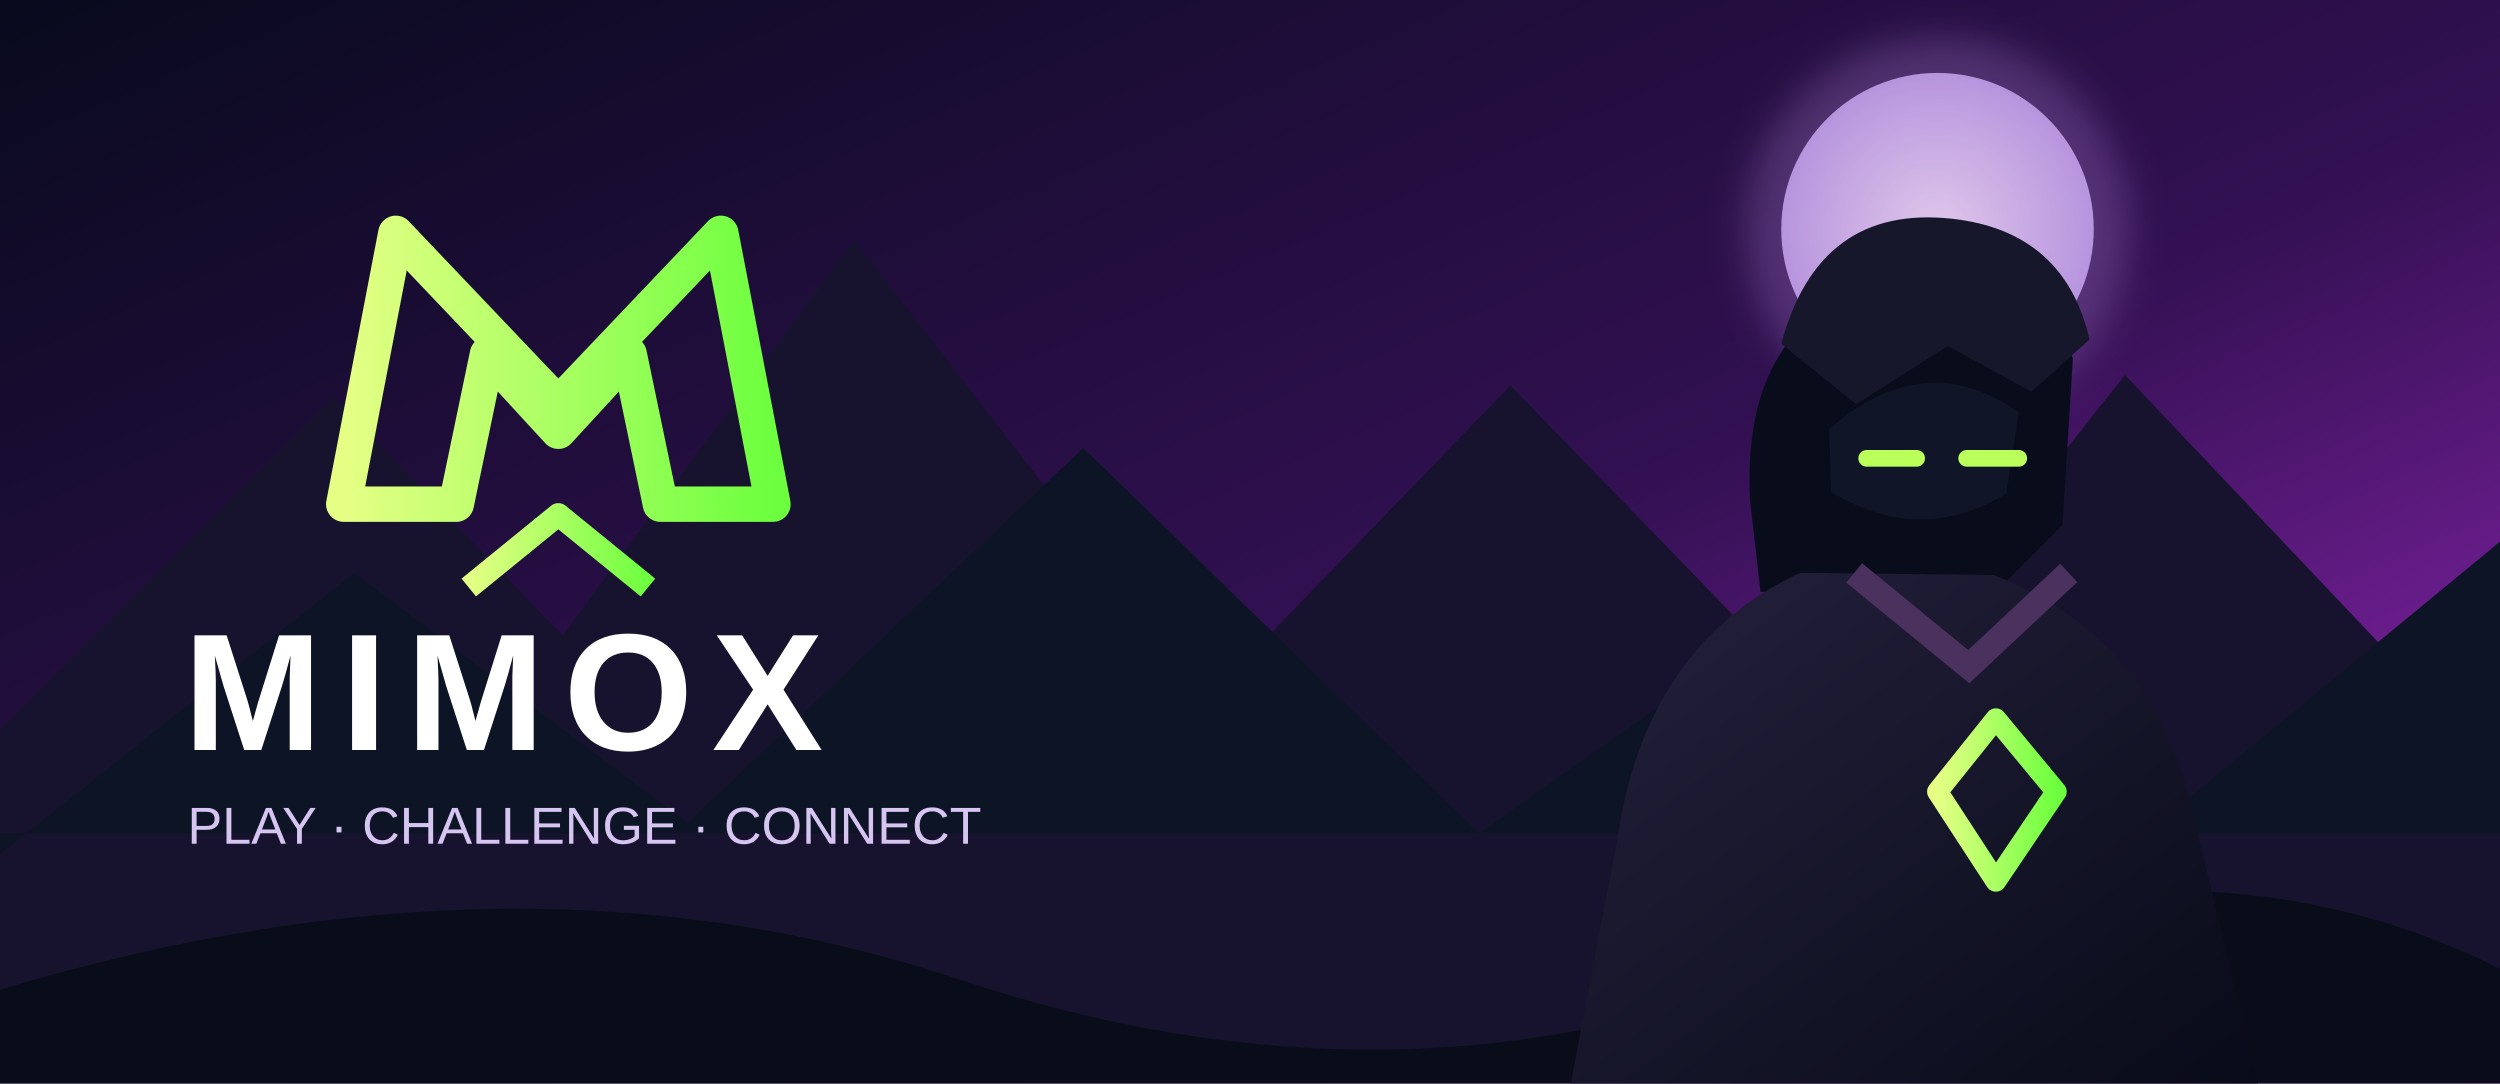
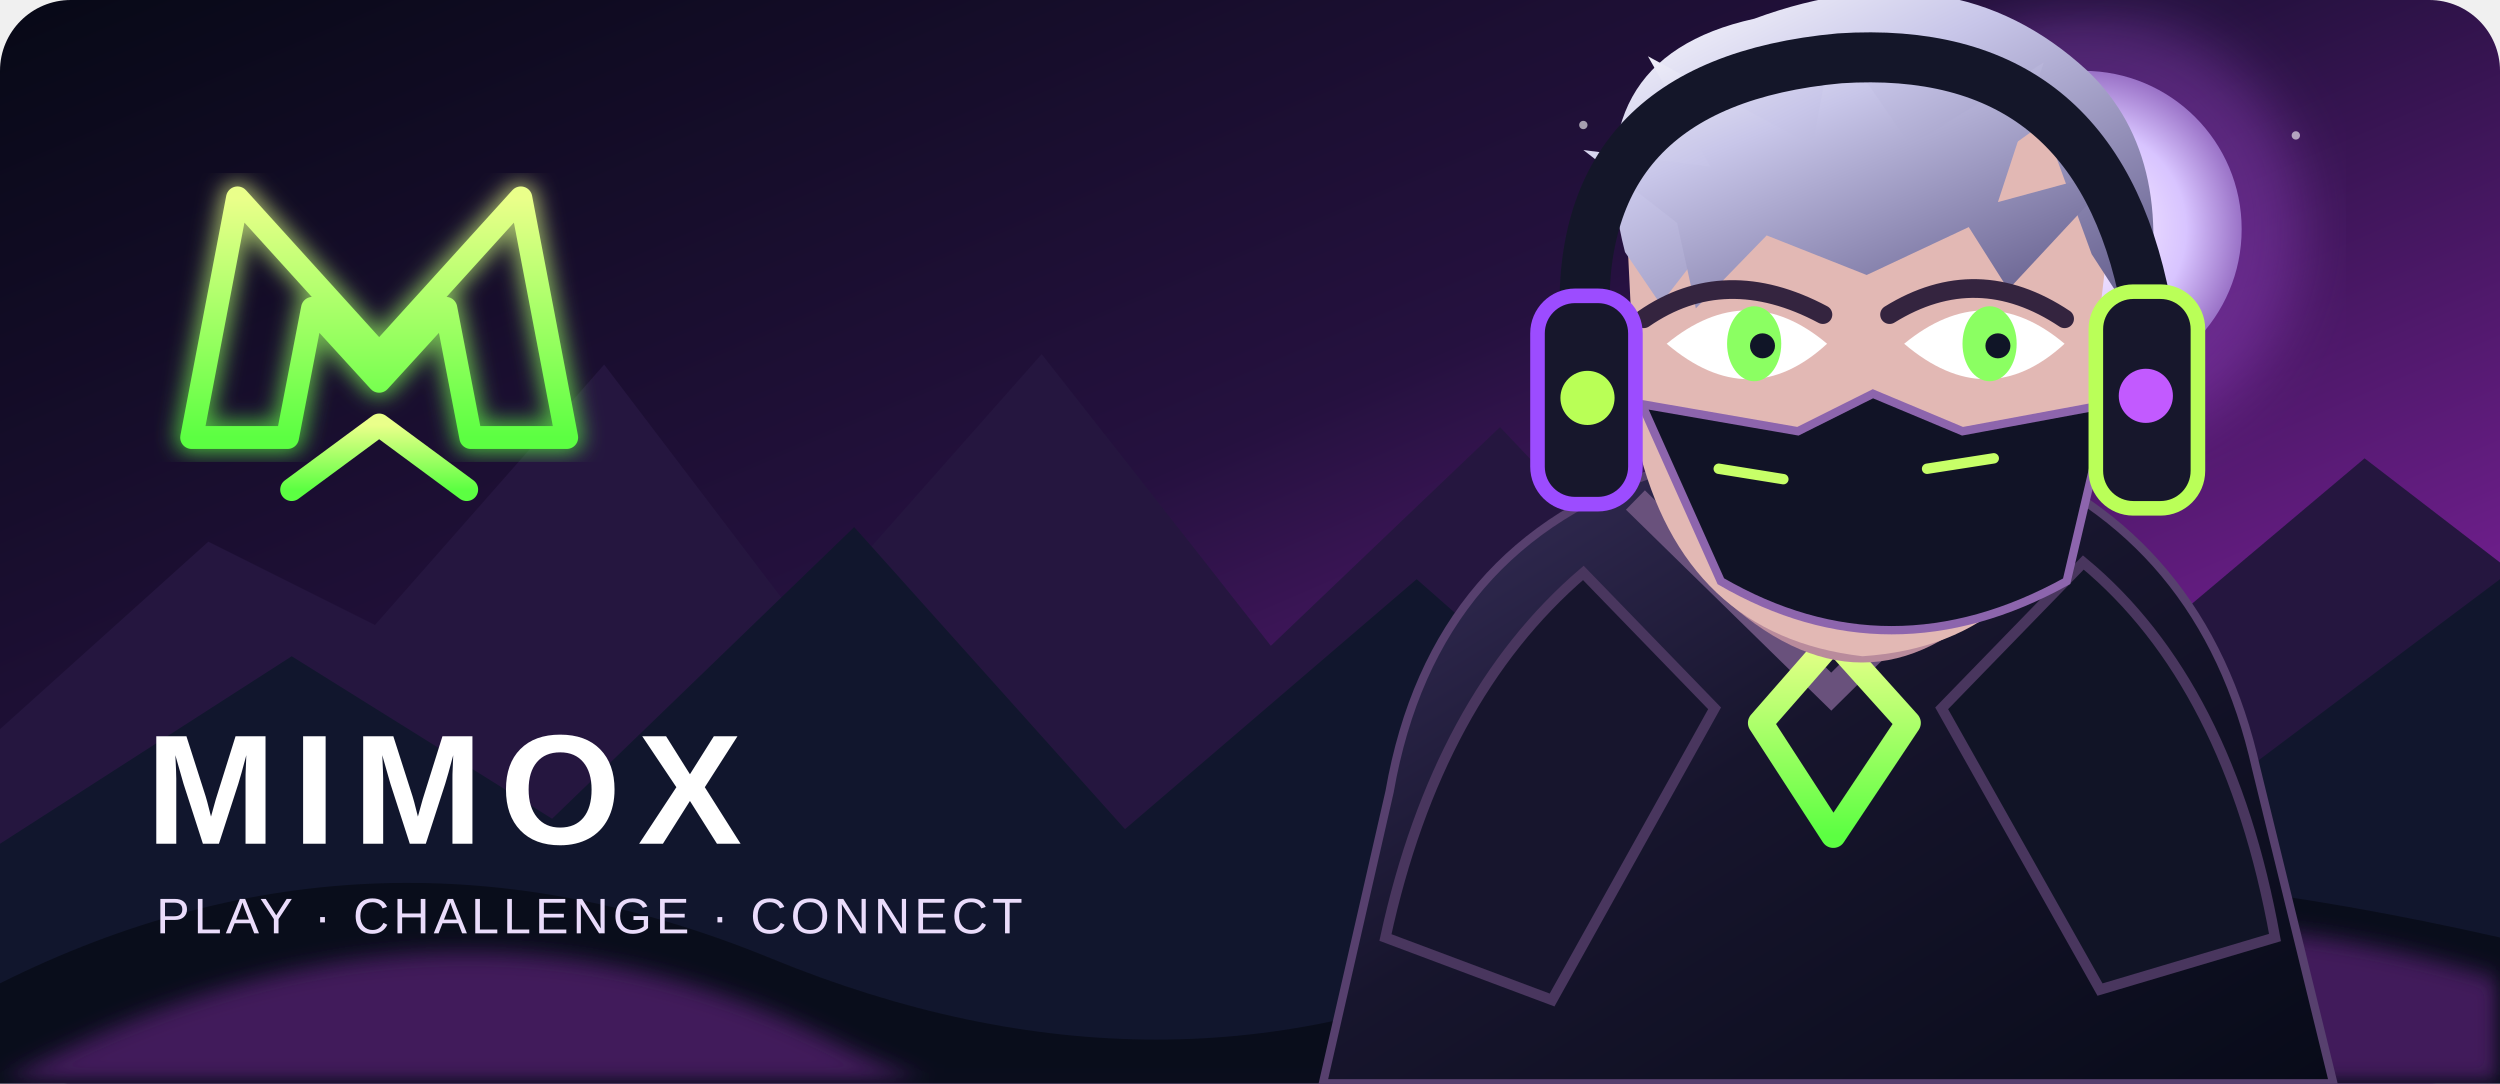
<svg xmlns="http://www.w3.org/2000/svg" viewBox="0 0 1200 520">
  <defs>
-     <linearGradient id="sky" x2="1" y2="1">
-       <stop stop-color="#080a1d" />
-       <stop offset=".55" stop-color="#321052" />
-       <stop offset="1" stop-color="#a32ac7" />
+     <linearGradient id="bg" x2="1" y2="1">
+       <stop stop-color="#070916" />
+       <stop offset=".45" stop-color="#25113f" />
+       <stop offset="1" stop-color="#a528c5" />
    </linearGradient>
    <radialGradient id="moon">
-       <stop stop-color="#fff1ff" />
-       <stop offset="1" stop-color="#c5a6ed" />
+       <stop stop-color="#fff7ff" />
+       <stop offset=".65" stop-color="#d8c4ff" />
+       <stop offset="1" stop-color="#9a72c7" />
    </radialGradient>
+     <linearGradient id="hair" x2=".8" y2="1">
+       <stop stop-color="#fff" />
+       <stop offset=".38" stop-color="#c8c6e9" />
+       <stop offset="1" stop-color="#67618f" />
+     </linearGradient>
    <linearGradient id="coat" x2="1" y2="1">
-       <stop stop-color="#25213d" />
-       <stop offset="1" stop-color="#080b18" />
+       <stop stop-color="#3a315e" />
+       <stop offset=".45" stop-color="#17152d" />
+       <stop offset="1" stop-color="#080b19" />
    </linearGradient>
-     <linearGradient id="lime">
-       <stop stop-color="#e5ff85" />
-       <stop offset="1" stop-color="#6dff3f" />
+     <linearGradient id="lime" x2="0" y2="1">
+       <stop stop-color="#eaff8a" />
+       <stop offset="1" stop-color="#5cff42" />
+     </linearGradient>
+     <linearGradient id="violet" x2="1">
+       <stop stop-color="#6d31ad" />
+       <stop offset="1" stop-color="#d53bea" />
    </linearGradient>
    <filter id="glow">
-       <feGaussianBlur stdDeviation="9" />
+       <feGaussianBlur stdDeviation="14" />
+     </filter>
+     <filter id="soft">
+       <feGaussianBlur stdDeviation="5" />
    </filter>
  </defs>
-   <rect width="1200" height="520" fill="url(#sky)" />
-   <circle cx="930" cy="110" r="75" fill="url(#moon)" opacity=".85" />
-   <circle cx="930" cy="110" r="92" fill="#d9a8ff" opacity=".22" filter="url(#glow)" />
-   <path d="M0 350 160 190l110 115 140-190 170 220 145-150 160 165 135-170 180 190v150H0Z" fill="#17132e" />
-   <path d="m0 410 170-135 160 120 190-180 190 185 170-120 150 120 170-140v140H0Z" fill="#0c1426" />
-   <path d="M0 475Q250 400 460 470t400-5 340 0v55H0Z" fill="#090d19" />
-   <g transform="translate(700 85)">
-     <path d="M140 155q-4-80 55-102 70-28 100 34l-5 80-40 40-105-8Z" fill="#090d1b" />
-     <path d="M155 80q18-67 82-60 54 6 66 58l-28 25-40-22-44 28Z" fill="#17172c" />
-     <path d="M178 121q46-40 91-8l-6 39q-42 25-84-1Z" fill="#101627" />
-     <path d="M196 135h24m24 0h25" stroke="#baff5a" stroke-width="8" stroke-linecap="round" />
-     <path d="M164 190q-75 35-88 130l-22 115h330l-34-140q-20-75-93-104Z" fill="url(#coat)" />
-     <path d="m190 190 55 45 48-45" fill="none" stroke="#4a315e" stroke-width="12" />
-     <path d="m230 295 28-35 29 35-29 43Z" fill="none" stroke="url(#lime)" stroke-width="10" stroke-linejoin="round" />
-     <path d="m258 260 0 78" stroke="url(#lime)" stroke-width="8" />
+   <rect width="1200" height="520" rx="34" fill="url(#bg)" />
+   <circle cx="1000" cy="110" r="105" fill="#c65cff" opacity=".28" filter="url(#glow)" />
+   <circle cx="1000" cy="110" r="76" fill="url(#moon)" />
+   <g fill="#fff" opacity=".6">
+     <circle cx="885" cy="65" r="2" />
+     <circle cx="1102" cy="65" r="2" />
+     <circle cx="940" cy="202" r="2" />
+     <circle cx="760" cy="60" r="2" />
+     <circle cx="1138" cy="230" r="2" />
  </g>
-   <g transform="translate(85 82)" fill="none" stroke="url(#lime)" stroke-width="17" stroke-linejoin="round">
-     <path d="m80 160 25-130 78 82 78-82 25 130h-54l-15-72-34 37-34-37-15 72Z" />
-     <path d="m140 200 43-35 43 35" stroke-width="11" />
+   <path d="M0 350 100 260 180 300 290 175 385 300 500 170 610 310 720 205 810 300 920 205 1040 300 1135 220 1200 270V520H0Z" fill="#25163f" />
+   <path d="m0 405 140-90 125 78 145-140 130 145 140-120 125 110 145-125 130 105 120-90v242H0Z" fill="#11162d" />
+   <path d="M0 472q180-90 370-12t360 0 470-10v70H0Z" fill="#090d1b" />
+   <path d="M0 520q210-115 400-20t390 0 410-30v50H0Z" fill="#70288f" opacity=".55" filter="url(#soft)" />
+   <g transform="translate(72 65)" fill="none" stroke="url(#lime)" stroke-width="15" stroke-linecap="round" stroke-linejoin="round" filter="url(#soft)" opacity=".7">
+     <path d="m20 145 22-115 68 75 68-75 22 115h-46l-12-62-32 35-32-35-12 62Z" />
  </g>
-   <text x="88" y="360" fill="#fff" font-family="Arial,sans-serif" font-size="80" font-weight="900" letter-spacing="9">MIMOX</text>
-   <text x="90" y="405" fill="#d6c5f1" font-family="Arial,sans-serif" font-size="25">PLAY · CHALLENGE · CONNECT</text>
+   <g transform="translate(72 65)" fill="none" stroke="url(#lime)" stroke-width="11" stroke-linecap="round" stroke-linejoin="round">
+     <path d="m20 145 22-115 68 75 68-75 22 115h-46l-12-62-32 35-32-35-12 62Z" />
+     <path d="m68 170 42-31 42 31" />
+   </g>
+   <g transform="translate(635 10)">
+     <path d="M165 215q-112 35-133 155L0 510h485l-37-151q-25-112-126-151Z" fill="url(#coat)" stroke="#57406e" stroke-width="4" />
+     <path d="m150 230 94 92 93-92" fill="none" stroke="#69517c" stroke-width="13" />
+     <path d="m210 337 35-40 36 40-36 54Z" fill="none" stroke="url(#lime)" stroke-width="12" stroke-linejoin="round" />
+     <path d="M125 265q-70 60-95 175l80 30 78-140Z" fill="#17152d" stroke="#49365e" stroke-width="5" />
+     <path d="M365 260q70 58 92 180l-84 25-76-135Z" fill="#111426" stroke="#49365e" stroke-width="5" />
+     <path d="M190 175h135v100q-65 66-135 0Z" fill="#b98b9c" />
+     <path d="M145 82q14-76 113-76 108 0 120 91l-13 110q-18 92-106 98-86-10-108-102Z" fill="#e2b8b4" />
+     <path d="M145 111q-24-93 62-112 95-35 160 25 45 43 26 125l-24-37-23-63-53 38-83-13-48 62Z" fill="url(#hair)" />
+     <path d="m170 97-45-35 61 8-30-53 79 43 10-54 37 54 64-40-22 67 59-16-54 58-19-30-49 23-48-19-34 35Z" fill="url(#hair)" />
+     <path d="M165 155q39-32 77 0-37 34-77 0Z" fill="#fff" />
+     <path d="M279 155q39-32 77 0-37 34-77 0Z" fill="#fff" />
+     <ellipse cx="207" cy="155" rx="13" ry="18" fill="#8bff62" />
+     <ellipse cx="320" cy="155" rx="13" ry="18" fill="#8bff62" />
+     <circle cx="211" cy="156" r="6" fill="#101527" />
+     <circle cx="324" cy="156" r="6" fill="#101527" />
+     <path d="M154 143q39-27 86-2M272 141q42-26 84 2" fill="none" stroke="#34243f" stroke-width="9" stroke-linecap="round" />
+     <path d="m153 184 75 13 36-18 43 18 70-13-20 85q-85 47-166 0Z" fill="#111326" stroke="#8d65ad" stroke-width="4" />
+     <path d="m190 215 31 5m69-5 32-5" stroke="#c7ff68" stroke-width="5" stroke-linecap="round" />
+     <path d="M126 150q-8-120 122-132 123-8 147 118" fill="none" stroke="#141629" stroke-width="24" />
+     <rect x="103" y="132" width="47" height="100" rx="18" fill="#17172c" stroke="#9c4cff" stroke-width="7" />
+     <rect x="371" y="130" width="49" height="104" rx="18" fill="#17172c" stroke="#baff58" stroke-width="7" />
+     <circle cx="127" cy="181" r="13" fill="#b9ff56" />
+     <circle cx="395" cy="180" r="13" fill="#c25aff" />
+   </g>
+   <text x="70" y="405" fill="#fff" font-family="Arial,sans-serif" font-size="75" font-weight="900" letter-spacing="8">MIMOX</text>
+   <text x="75" y="448" fill="#eadcfb" font-family="Arial,sans-serif" font-size="24" letter-spacing="2">PLAY · CHALLENGE · CONNECT</text>
</svg>
